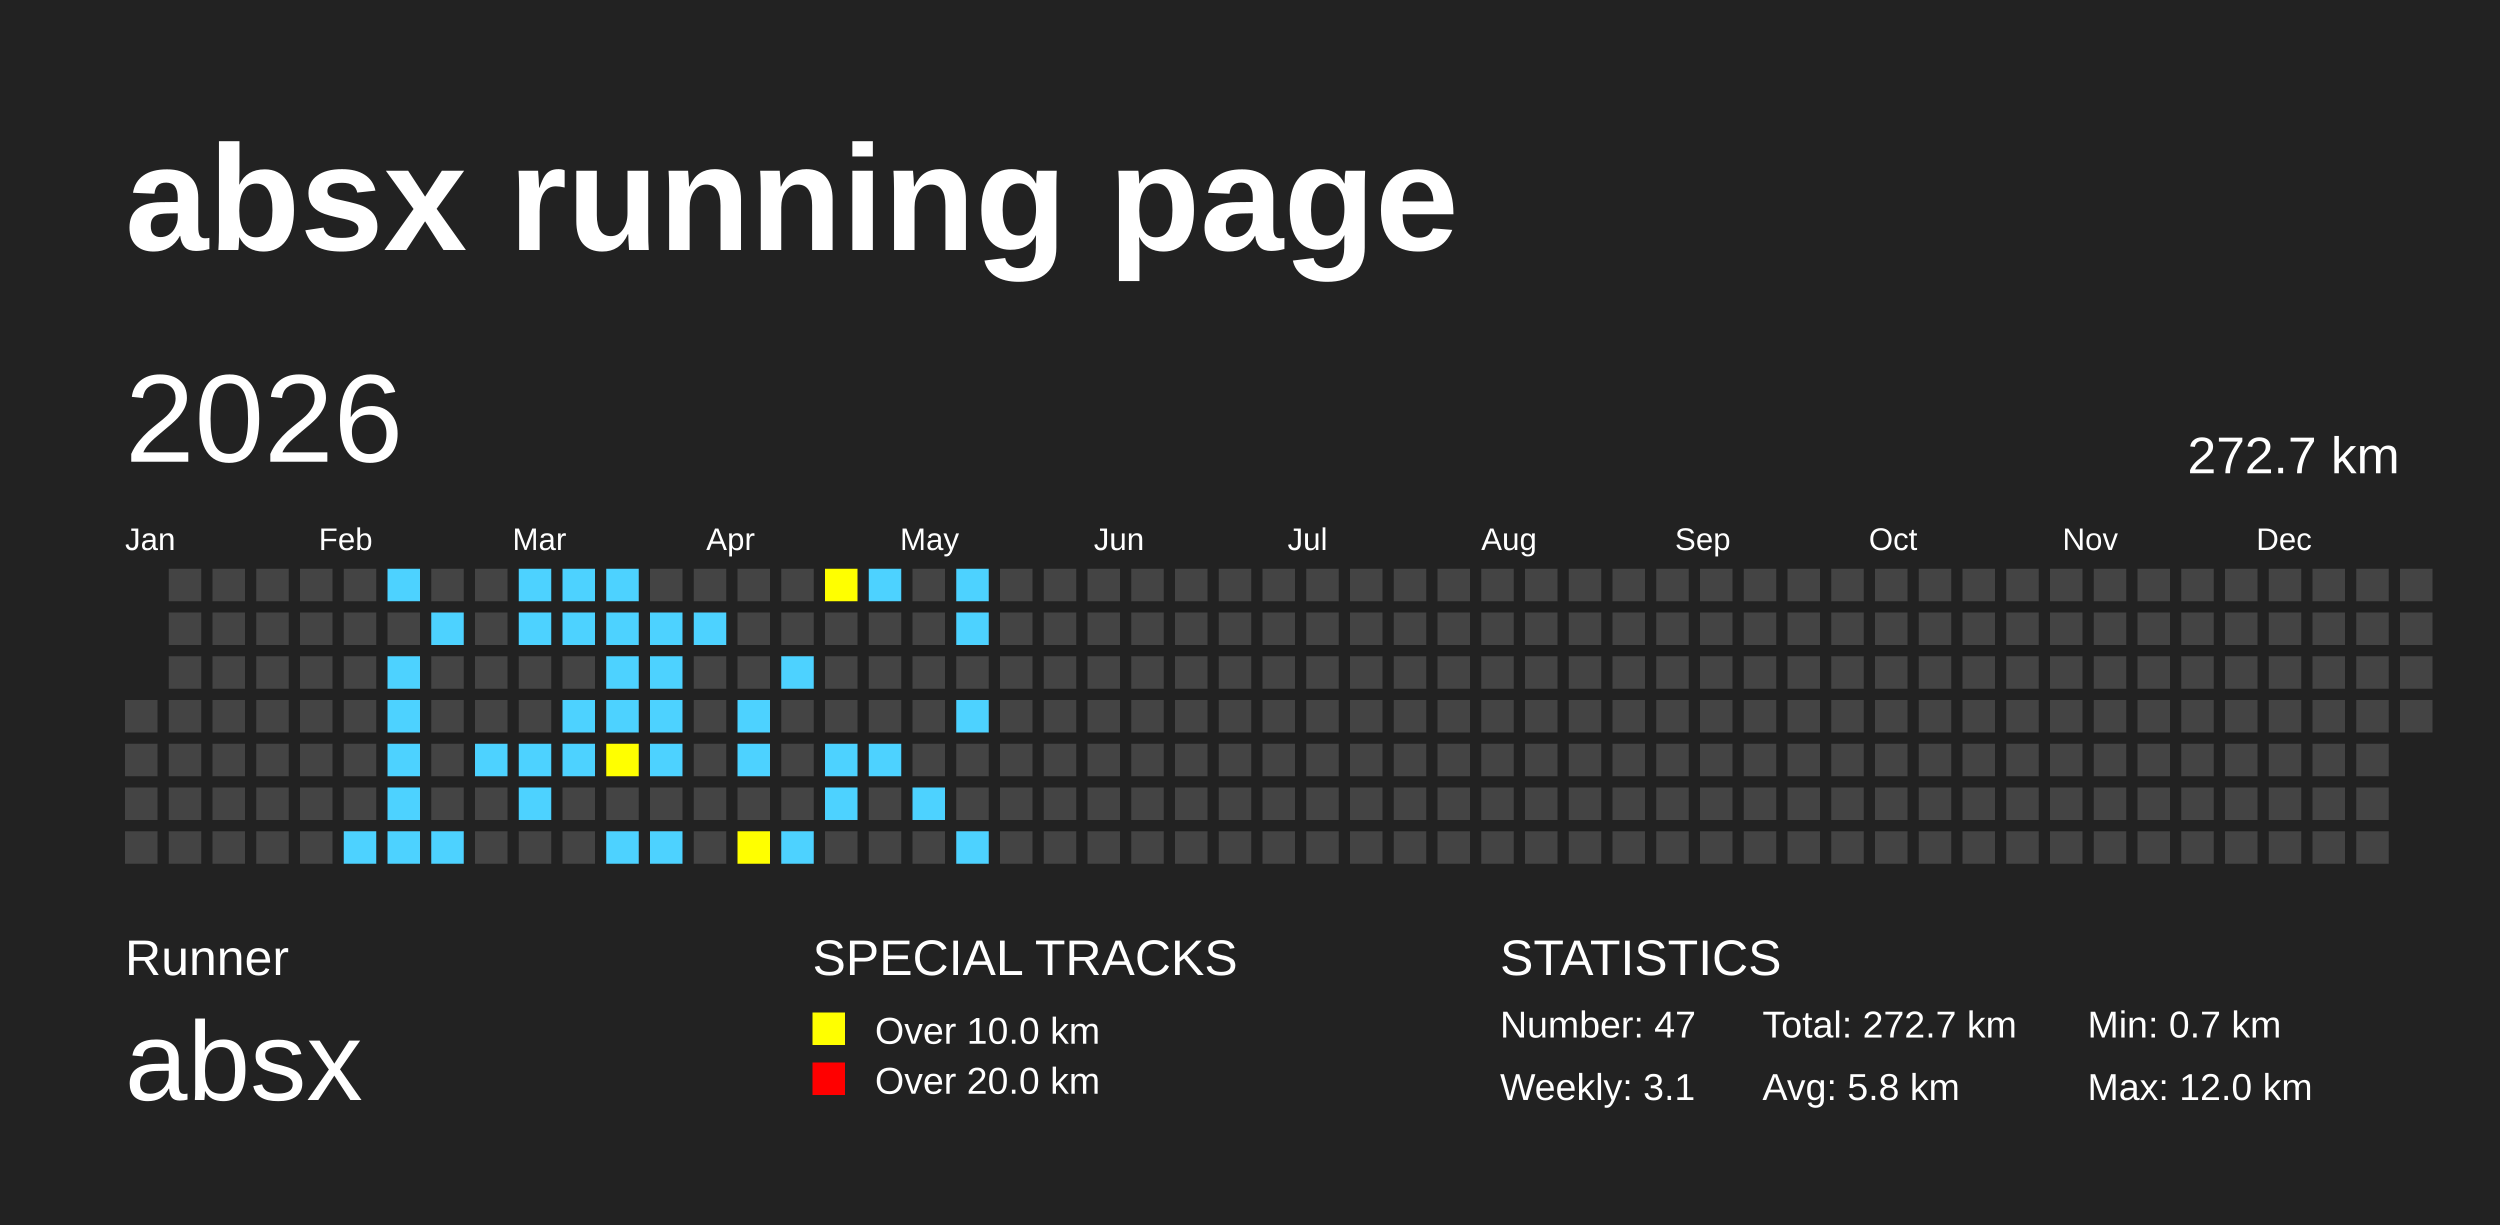
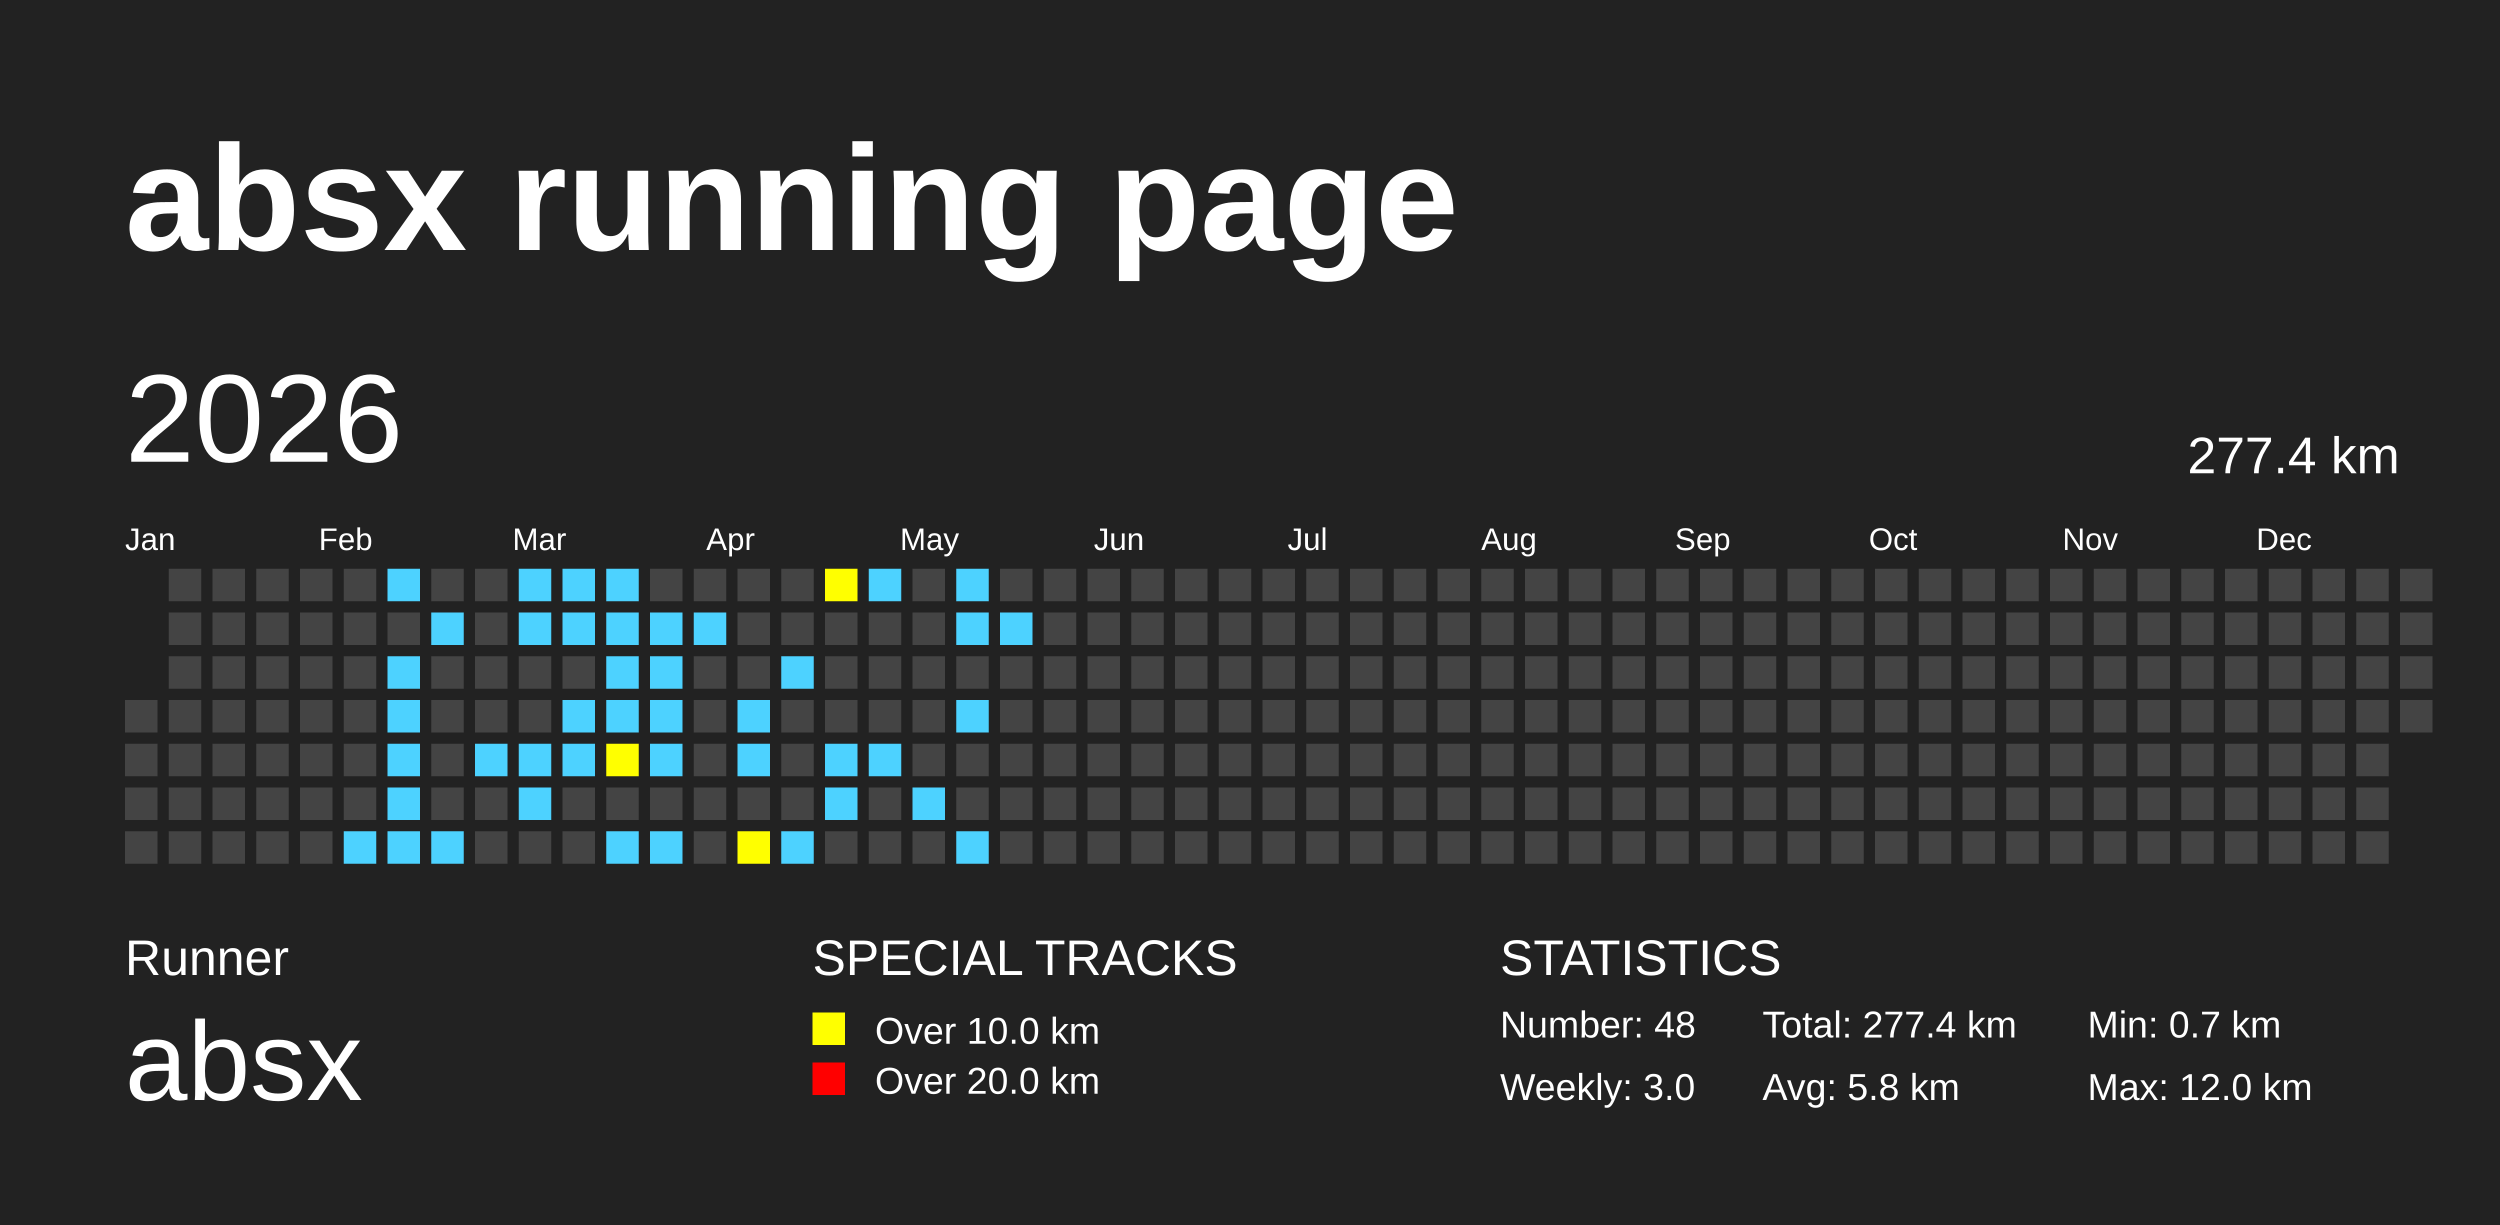
<svg xmlns="http://www.w3.org/2000/svg" baseProfile="full" height="98mm" version="1.1" viewBox="0,0,200,98" width="200mm">
  <defs />
  <rect fill="#222222" height="98" width="200" x="0" y="0" />
  <text fill="#FFFFFF" style="font-size:12px; font-family:Arial; font-weight:bold;" x="10" y="20">absx running page</text>
  <text fill="#FFFFFF" style="font-size:4px; font-family:Arial" x="10" y="78">Runner</text>
  <text fill="#FFFFFF" style="font-size:9px; font-family:Arial" x="10" y="88">absx</text>
  <text fill="#FFFFFF" style="font-size:4px; font-family:Arial" x="65" y="78">SPECIAL TRACKS</text>
  <rect fill="yellow" height="2.6" width="2.6" x="65" y="81" />
  <text fill="#FFFFFF" style="font-size:3px; font-family:Arial" x="70" y="83.5">Over 10.0 km</text>
  <rect fill="red" height="2.6" width="2.6" x="65" y="85" />
  <text fill="#FFFFFF" style="font-size:3px; font-family:Arial" x="70" y="87.5">Over 20.0 km</text>
  <text fill="#FFFFFF" style="font-size:4px; font-family:Arial" x="120" y="78">STATISTICS</text>
-   <text fill="#FFFFFF" style="font-size:3px; font-family:Arial" x="120" y="83">Number: 47</text>
-   <text fill="#FFFFFF" style="font-size:3px; font-family:Arial" x="120" y="88">Weekly: 3.1</text>
-   <text fill="#FFFFFF" style="font-size:3px; font-family:Arial" x="141" y="83">Total: 272.7 km</text>
+   <text fill="#FFFFFF" style="font-size:3px; font-family:Arial" x="120" y="83">Number: 48</text>
+   <text fill="#FFFFFF" style="font-size:3px; font-family:Arial" x="120" y="88">Weekly: 3.0</text>
+   <text fill="#FFFFFF" style="font-size:3px; font-family:Arial" x="141" y="83">Total: 277.4 km</text>
  <text fill="#FFFFFF" style="font-size:3px; font-family:Arial" x="141" y="88">Avg: 5.8 km</text>
  <text fill="#FFFFFF" style="font-size:3px; font-family:Arial" x="167" y="83">Min: 0.7 km</text>
  <text fill="#FFFFFF" style="font-size:3px; font-family:Arial" x="167" y="88">Max: 12.0 km</text>
  <text dominant-baseline="hanging" fill="#FFFFFF" style="font-size:10.0px; font-family:Arial;" x="10" y="30">2026</text>
-   <text dominant-baseline="hanging" fill="#FFFFFF" style="font-size:4.125px; font-family:Arial;" x="175" y="35">272.7 km</text>
+   <text dominant-baseline="hanging" fill="#FFFFFF" style="font-size:4.125px; font-family:Arial;" x="175" y="35">277.4 km</text>
  <text fill="#FFFFFF" style="font-size:2.5px; font-family:Arial" x="10.0" y="44">Jan</text>
  <text fill="#FFFFFF" style="font-size:2.5px; font-family:Arial" x="25.5" y="44">Feb</text>
  <text fill="#FFFFFF" style="font-size:2.5px; font-family:Arial" x="41.0" y="44">Mar</text>
  <text fill="#FFFFFF" style="font-size:2.5px; font-family:Arial" x="56.5" y="44">Apr</text>
  <text fill="#FFFFFF" style="font-size:2.5px; font-family:Arial" x="72.0" y="44">May</text>
  <text fill="#FFFFFF" style="font-size:2.5px; font-family:Arial" x="87.5" y="44">Jun</text>
  <text fill="#FFFFFF" style="font-size:2.5px; font-family:Arial" x="103.0" y="44">Jul</text>
  <text fill="#FFFFFF" style="font-size:2.5px; font-family:Arial" x="118.5" y="44">Aug</text>
  <text fill="#FFFFFF" style="font-size:2.5px; font-family:Arial" x="134.0" y="44">Sep</text>
  <text fill="#FFFFFF" style="font-size:2.5px; font-family:Arial" x="149.5" y="44">Oct</text>
  <text fill="#FFFFFF" style="font-size:2.5px; font-family:Arial" x="165.0" y="44">Nov</text>
  <text fill="#FFFFFF" style="font-size:2.5px; font-family:Arial" x="180.5" y="44">Dec</text>
  <rect fill="#444444" height="2.6" width="2.6" x="10.0" y="56.0" />
  <rect fill="#444444" height="2.6" width="2.6" x="10.0" y="59.5" />
  <rect fill="#444444" height="2.6" width="2.6" x="10.0" y="63.0" />
  <rect fill="#444444" height="2.6" width="2.6" x="10.0" y="66.5" />
  <rect fill="#444444" height="2.6" width="2.6" x="13.5" y="45.5" />
  <rect fill="#444444" height="2.6" width="2.6" x="13.5" y="49.0" />
  <rect fill="#444444" height="2.6" width="2.6" x="13.5" y="52.5" />
  <rect fill="#444444" height="2.6" width="2.6" x="13.5" y="56.0" />
  <rect fill="#444444" height="2.6" width="2.6" x="13.5" y="59.5" />
  <rect fill="#444444" height="2.6" width="2.6" x="13.5" y="63.0" />
  <rect fill="#444444" height="2.6" width="2.6" x="13.5" y="66.5" />
  <rect fill="#444444" height="2.6" width="2.6" x="17.0" y="45.5" />
  <rect fill="#444444" height="2.6" width="2.6" x="17.0" y="49.0" />
  <rect fill="#444444" height="2.6" width="2.6" x="17.0" y="52.5" />
  <rect fill="#444444" height="2.6" width="2.6" x="17.0" y="56.0" />
  <rect fill="#444444" height="2.6" width="2.6" x="17.0" y="59.5" />
  <rect fill="#444444" height="2.6" width="2.6" x="17.0" y="63.0" />
  <rect fill="#444444" height="2.6" width="2.6" x="17.0" y="66.5" />
  <rect fill="#444444" height="2.6" width="2.6" x="20.5" y="45.5" />
  <rect fill="#444444" height="2.6" width="2.6" x="20.5" y="49.0" />
  <rect fill="#444444" height="2.6" width="2.6" x="20.5" y="52.5" />
  <rect fill="#444444" height="2.6" width="2.6" x="20.5" y="56.0" />
  <rect fill="#444444" height="2.6" width="2.6" x="20.5" y="59.5" />
  <rect fill="#444444" height="2.6" width="2.6" x="20.5" y="63.0" />
  <rect fill="#444444" height="2.6" width="2.6" x="20.5" y="66.5" />
  <rect fill="#444444" height="2.6" width="2.6" x="24.0" y="45.5" />
  <rect fill="#444444" height="2.6" width="2.6" x="24.0" y="49.0" />
  <rect fill="#444444" height="2.6" width="2.6" x="24.0" y="52.5" />
  <rect fill="#444444" height="2.6" width="2.6" x="24.0" y="56.0" />
  <rect fill="#444444" height="2.6" width="2.6" x="24.0" y="59.5" />
  <rect fill="#444444" height="2.6" width="2.6" x="24.0" y="63.0" />
  <rect fill="#444444" height="2.6" width="2.6" x="24.0" y="66.5" />
  <rect fill="#444444" height="2.6" width="2.6" x="27.5" y="45.5" />
  <rect fill="#444444" height="2.6" width="2.6" x="27.5" y="49.0" />
  <rect fill="#444444" height="2.6" width="2.6" x="27.5" y="52.5" />
  <rect fill="#444444" height="2.6" width="2.6" x="27.5" y="56.0" />
  <rect fill="#444444" height="2.6" width="2.6" x="27.5" y="59.5" />
  <rect fill="#444444" height="2.6" width="2.6" x="27.5" y="63.0" />
  <rect fill="#4DD2FF" height="2.6" width="2.6" x="27.5" y="66.5" />
  <rect fill="#4DD2FF" height="2.6" width="2.6" x="31.0" y="45.5" />
  <rect fill="#444444" height="2.6" width="2.6" x="31.0" y="49.0" />
  <rect fill="#4DD2FF" height="2.6" width="2.6" x="31.0" y="52.5" />
  <rect fill="#4DD2FF" height="2.6" width="2.6" x="31.0" y="56.0" />
  <rect fill="#4DD2FF" height="2.6" width="2.6" x="31.0" y="59.5" />
  <rect fill="#4DD2FF" height="2.6" width="2.6" x="31.0" y="63.0" />
  <rect fill="#4DD2FF" height="2.6" width="2.6" x="31.0" y="66.5" />
  <rect fill="#444444" height="2.6" width="2.6" x="34.5" y="45.5" />
  <rect fill="#4DD2FF" height="2.6" width="2.6" x="34.5" y="49.0" />
  <rect fill="#444444" height="2.6" width="2.6" x="34.5" y="52.5" />
  <rect fill="#444444" height="2.6" width="2.6" x="34.5" y="56.0" />
  <rect fill="#444444" height="2.6" width="2.6" x="34.5" y="59.5" />
  <rect fill="#444444" height="2.6" width="2.6" x="34.5" y="63.0" />
  <rect fill="#4DD2FF" height="2.6" width="2.6" x="34.5" y="66.5" />
  <rect fill="#444444" height="2.6" width="2.6" x="38.0" y="45.5" />
  <rect fill="#444444" height="2.6" width="2.6" x="38.0" y="49.0" />
  <rect fill="#444444" height="2.6" width="2.6" x="38.0" y="52.5" />
  <rect fill="#444444" height="2.6" width="2.6" x="38.0" y="56.0" />
  <rect fill="#4DD2FF" height="2.6" width="2.6" x="38.0" y="59.5" />
  <rect fill="#444444" height="2.6" width="2.6" x="38.0" y="63.0" />
  <rect fill="#444444" height="2.6" width="2.6" x="38.0" y="66.5" />
  <rect fill="#4DD2FF" height="2.6" width="2.6" x="41.5" y="45.5" />
  <rect fill="#4DD2FF" height="2.6" width="2.6" x="41.5" y="49.0" />
  <rect fill="#444444" height="2.6" width="2.6" x="41.5" y="52.5" />
  <rect fill="#444444" height="2.6" width="2.6" x="41.5" y="56.0" />
  <rect fill="#4DD2FF" height="2.6" width="2.6" x="41.5" y="59.5" />
  <rect fill="#4DD2FF" height="2.6" width="2.6" x="41.5" y="63.0" />
  <rect fill="#444444" height="2.6" width="2.6" x="41.5" y="66.5" />
  <rect fill="#4DD2FF" height="2.6" width="2.6" x="45.0" y="45.5" />
  <rect fill="#4DD2FF" height="2.6" width="2.6" x="45.0" y="49.0" />
  <rect fill="#444444" height="2.6" width="2.6" x="45.0" y="52.5" />
  <rect fill="#4DD2FF" height="2.6" width="2.6" x="45.0" y="56.0" />
  <rect fill="#4DD2FF" height="2.6" width="2.6" x="45.0" y="59.5" />
  <rect fill="#444444" height="2.6" width="2.6" x="45.0" y="63.0" />
  <rect fill="#444444" height="2.6" width="2.6" x="45.0" y="66.5" />
  <rect fill="#4DD2FF" height="2.6" width="2.6" x="48.5" y="45.5" />
  <rect fill="#4DD2FF" height="2.6" width="2.6" x="48.5" y="49.0" />
  <rect fill="#4DD2FF" height="2.6" width="2.6" x="48.5" y="52.5" />
  <rect fill="#4DD2FF" height="2.6" width="2.6" x="48.5" y="56.0" />
  <rect fill="yellow" height="2.6" width="2.6" x="48.5" y="59.5" />
  <rect fill="#444444" height="2.6" width="2.6" x="48.5" y="63.0" />
  <rect fill="#4DD2FF" height="2.6" width="2.6" x="48.5" y="66.5" />
  <rect fill="#444444" height="2.6" width="2.6" x="52.0" y="45.5" />
  <rect fill="#4DD2FF" height="2.6" width="2.6" x="52.0" y="49.0" />
  <rect fill="#4DD2FF" height="2.6" width="2.6" x="52.0" y="52.5" />
  <rect fill="#4DD2FF" height="2.6" width="2.6" x="52.0" y="56.0" />
  <rect fill="#4DD2FF" height="2.6" width="2.6" x="52.0" y="59.5" />
  <rect fill="#444444" height="2.6" width="2.6" x="52.0" y="63.0" />
  <rect fill="#4DD2FF" height="2.6" width="2.6" x="52.0" y="66.5" />
  <rect fill="#444444" height="2.6" width="2.6" x="55.5" y="45.5" />
  <rect fill="#4DD2FF" height="2.6" width="2.6" x="55.5" y="49.0" />
  <rect fill="#444444" height="2.6" width="2.6" x="55.5" y="52.5" />
  <rect fill="#444444" height="2.6" width="2.6" x="55.5" y="56.0" />
  <rect fill="#444444" height="2.6" width="2.6" x="55.5" y="59.5" />
  <rect fill="#444444" height="2.6" width="2.6" x="55.5" y="63.0" />
  <rect fill="#444444" height="2.6" width="2.6" x="55.5" y="66.5" />
  <rect fill="#444444" height="2.6" width="2.6" x="59.0" y="45.5" />
  <rect fill="#444444" height="2.6" width="2.6" x="59.0" y="49.0" />
  <rect fill="#444444" height="2.6" width="2.6" x="59.0" y="52.5" />
  <rect fill="#4DD2FF" height="2.6" width="2.6" x="59.0" y="56.0" />
  <rect fill="#4DD2FF" height="2.6" width="2.6" x="59.0" y="59.5" />
  <rect fill="#444444" height="2.6" width="2.6" x="59.0" y="63.0" />
  <rect fill="yellow" height="2.6" width="2.6" x="59.0" y="66.5" />
  <rect fill="#444444" height="2.6" width="2.6" x="62.5" y="45.5" />
  <rect fill="#444444" height="2.6" width="2.6" x="62.5" y="49.0" />
  <rect fill="#4DD2FF" height="2.6" width="2.6" x="62.5" y="52.5" />
  <rect fill="#444444" height="2.6" width="2.6" x="62.5" y="56.0" />
  <rect fill="#444444" height="2.6" width="2.6" x="62.5" y="59.5" />
  <rect fill="#444444" height="2.6" width="2.6" x="62.5" y="63.0" />
  <rect fill="#4DD2FF" height="2.6" width="2.6" x="62.5" y="66.5" />
  <rect fill="yellow" height="2.6" width="2.6" x="66.0" y="45.5" />
  <rect fill="#444444" height="2.6" width="2.6" x="66.0" y="49.0" />
  <rect fill="#444444" height="2.6" width="2.6" x="66.0" y="52.5" />
  <rect fill="#444444" height="2.6" width="2.6" x="66.0" y="56.0" />
  <rect fill="#4DD2FF" height="2.6" width="2.6" x="66.0" y="59.5" />
  <rect fill="#4DD2FF" height="2.6" width="2.6" x="66.0" y="63.0" />
  <rect fill="#444444" height="2.6" width="2.6" x="66.0" y="66.5" />
  <rect fill="#4DD2FF" height="2.6" width="2.6" x="69.5" y="45.5" />
  <rect fill="#444444" height="2.6" width="2.6" x="69.5" y="49.0" />
  <rect fill="#444444" height="2.6" width="2.6" x="69.5" y="52.5" />
  <rect fill="#444444" height="2.6" width="2.6" x="69.5" y="56.0" />
  <rect fill="#4DD2FF" height="2.6" width="2.6" x="69.5" y="59.5" />
  <rect fill="#444444" height="2.6" width="2.6" x="69.5" y="63.0" />
  <rect fill="#444444" height="2.6" width="2.6" x="69.5" y="66.5" />
  <rect fill="#444444" height="2.6" width="2.6" x="73.0" y="45.5" />
  <rect fill="#444444" height="2.6" width="2.6" x="73.0" y="49.0" />
  <rect fill="#444444" height="2.6" width="2.6" x="73.0" y="52.5" />
  <rect fill="#444444" height="2.6" width="2.6" x="73.0" y="56.0" />
  <rect fill="#444444" height="2.6" width="2.6" x="73.0" y="59.5" />
  <rect fill="#4DD2FF" height="2.6" width="2.6" x="73.0" y="63.0" />
  <rect fill="#444444" height="2.6" width="2.6" x="73.0" y="66.5" />
  <rect fill="#4DD2FF" height="2.6" width="2.6" x="76.5" y="45.5" />
  <rect fill="#4DD2FF" height="2.6" width="2.6" x="76.5" y="49.0" />
  <rect fill="#444444" height="2.6" width="2.6" x="76.5" y="52.5" />
  <rect fill="#4DD2FF" height="2.6" width="2.6" x="76.5" y="56.0" />
  <rect fill="#444444" height="2.6" width="2.6" x="76.5" y="59.5" />
  <rect fill="#444444" height="2.6" width="2.6" x="76.5" y="63.0" />
  <rect fill="#4DD2FF" height="2.6" width="2.6" x="76.5" y="66.5" />
  <rect fill="#444444" height="2.6" width="2.6" x="80.0" y="45.5" />
-   <rect fill="#444444" height="2.6" width="2.6" x="80.0" y="49.0" />
+   <rect fill="#4DD2FF" height="2.6" width="2.6" x="80.0" y="49.0" />
  <rect fill="#444444" height="2.6" width="2.6" x="80.0" y="52.5" />
  <rect fill="#444444" height="2.6" width="2.6" x="80.0" y="56.0" />
  <rect fill="#444444" height="2.6" width="2.6" x="80.0" y="59.5" />
  <rect fill="#444444" height="2.6" width="2.6" x="80.0" y="63.0" />
  <rect fill="#444444" height="2.6" width="2.6" x="80.0" y="66.5" />
  <rect fill="#444444" height="2.6" width="2.6" x="83.5" y="45.5" />
  <rect fill="#444444" height="2.6" width="2.6" x="83.5" y="49.0" />
  <rect fill="#444444" height="2.6" width="2.6" x="83.5" y="52.5" />
  <rect fill="#444444" height="2.6" width="2.6" x="83.5" y="56.0" />
  <rect fill="#444444" height="2.6" width="2.6" x="83.5" y="59.5" />
  <rect fill="#444444" height="2.6" width="2.6" x="83.5" y="63.0" />
  <rect fill="#444444" height="2.6" width="2.6" x="83.5" y="66.5" />
  <rect fill="#444444" height="2.6" width="2.6" x="87.0" y="45.5" />
  <rect fill="#444444" height="2.6" width="2.6" x="87.0" y="49.0" />
  <rect fill="#444444" height="2.6" width="2.6" x="87.0" y="52.5" />
  <rect fill="#444444" height="2.6" width="2.6" x="87.0" y="56.0" />
  <rect fill="#444444" height="2.6" width="2.6" x="87.0" y="59.5" />
  <rect fill="#444444" height="2.6" width="2.6" x="87.0" y="63.0" />
  <rect fill="#444444" height="2.6" width="2.6" x="87.0" y="66.5" />
  <rect fill="#444444" height="2.6" width="2.6" x="90.5" y="45.5" />
  <rect fill="#444444" height="2.6" width="2.6" x="90.5" y="49.0" />
  <rect fill="#444444" height="2.6" width="2.6" x="90.5" y="52.5" />
  <rect fill="#444444" height="2.6" width="2.6" x="90.5" y="56.0" />
  <rect fill="#444444" height="2.6" width="2.6" x="90.5" y="59.5" />
  <rect fill="#444444" height="2.6" width="2.6" x="90.5" y="63.0" />
  <rect fill="#444444" height="2.6" width="2.6" x="90.5" y="66.5" />
  <rect fill="#444444" height="2.6" width="2.6" x="94.0" y="45.5" />
  <rect fill="#444444" height="2.6" width="2.6" x="94.0" y="49.0" />
  <rect fill="#444444" height="2.6" width="2.6" x="94.0" y="52.5" />
  <rect fill="#444444" height="2.6" width="2.6" x="94.0" y="56.0" />
  <rect fill="#444444" height="2.6" width="2.6" x="94.0" y="59.5" />
  <rect fill="#444444" height="2.6" width="2.6" x="94.0" y="63.0" />
  <rect fill="#444444" height="2.6" width="2.6" x="94.0" y="66.5" />
  <rect fill="#444444" height="2.6" width="2.6" x="97.5" y="45.5" />
  <rect fill="#444444" height="2.6" width="2.6" x="97.5" y="49.0" />
  <rect fill="#444444" height="2.6" width="2.6" x="97.5" y="52.5" />
  <rect fill="#444444" height="2.6" width="2.6" x="97.5" y="56.0" />
  <rect fill="#444444" height="2.6" width="2.6" x="97.5" y="59.5" />
  <rect fill="#444444" height="2.6" width="2.6" x="97.5" y="63.0" />
  <rect fill="#444444" height="2.6" width="2.6" x="97.5" y="66.5" />
  <rect fill="#444444" height="2.6" width="2.6" x="101.0" y="45.5" />
  <rect fill="#444444" height="2.6" width="2.6" x="101.0" y="49.0" />
  <rect fill="#444444" height="2.6" width="2.6" x="101.0" y="52.5" />
  <rect fill="#444444" height="2.6" width="2.6" x="101.0" y="56.0" />
  <rect fill="#444444" height="2.6" width="2.6" x="101.0" y="59.5" />
  <rect fill="#444444" height="2.6" width="2.6" x="101.0" y="63.0" />
  <rect fill="#444444" height="2.6" width="2.6" x="101.0" y="66.5" />
  <rect fill="#444444" height="2.6" width="2.6" x="104.5" y="45.5" />
  <rect fill="#444444" height="2.6" width="2.6" x="104.5" y="49.0" />
  <rect fill="#444444" height="2.6" width="2.6" x="104.5" y="52.5" />
  <rect fill="#444444" height="2.6" width="2.6" x="104.5" y="56.0" />
  <rect fill="#444444" height="2.6" width="2.6" x="104.5" y="59.5" />
  <rect fill="#444444" height="2.6" width="2.6" x="104.5" y="63.0" />
  <rect fill="#444444" height="2.6" width="2.6" x="104.5" y="66.5" />
  <rect fill="#444444" height="2.6" width="2.6" x="108.0" y="45.5" />
  <rect fill="#444444" height="2.6" width="2.6" x="108.0" y="49.0" />
  <rect fill="#444444" height="2.6" width="2.6" x="108.0" y="52.5" />
  <rect fill="#444444" height="2.6" width="2.6" x="108.0" y="56.0" />
  <rect fill="#444444" height="2.6" width="2.6" x="108.0" y="59.5" />
  <rect fill="#444444" height="2.6" width="2.6" x="108.0" y="63.0" />
  <rect fill="#444444" height="2.6" width="2.6" x="108.0" y="66.5" />
  <rect fill="#444444" height="2.6" width="2.6" x="111.5" y="45.5" />
  <rect fill="#444444" height="2.6" width="2.6" x="111.5" y="49.0" />
  <rect fill="#444444" height="2.6" width="2.6" x="111.5" y="52.5" />
  <rect fill="#444444" height="2.6" width="2.6" x="111.5" y="56.0" />
  <rect fill="#444444" height="2.6" width="2.6" x="111.5" y="59.5" />
  <rect fill="#444444" height="2.6" width="2.6" x="111.5" y="63.0" />
  <rect fill="#444444" height="2.6" width="2.6" x="111.5" y="66.5" />
  <rect fill="#444444" height="2.6" width="2.6" x="115.0" y="45.5" />
  <rect fill="#444444" height="2.6" width="2.6" x="115.0" y="49.0" />
  <rect fill="#444444" height="2.6" width="2.6" x="115.0" y="52.5" />
  <rect fill="#444444" height="2.6" width="2.6" x="115.0" y="56.0" />
  <rect fill="#444444" height="2.6" width="2.6" x="115.0" y="59.5" />
  <rect fill="#444444" height="2.6" width="2.6" x="115.0" y="63.0" />
  <rect fill="#444444" height="2.6" width="2.6" x="115.0" y="66.5" />
  <rect fill="#444444" height="2.6" width="2.6" x="118.5" y="45.5" />
  <rect fill="#444444" height="2.6" width="2.6" x="118.5" y="49.0" />
  <rect fill="#444444" height="2.6" width="2.6" x="118.5" y="52.5" />
  <rect fill="#444444" height="2.6" width="2.6" x="118.5" y="56.0" />
  <rect fill="#444444" height="2.6" width="2.6" x="118.5" y="59.5" />
  <rect fill="#444444" height="2.6" width="2.6" x="118.5" y="63.0" />
  <rect fill="#444444" height="2.6" width="2.6" x="118.5" y="66.5" />
  <rect fill="#444444" height="2.6" width="2.6" x="122.0" y="45.5" />
  <rect fill="#444444" height="2.6" width="2.6" x="122.0" y="49.0" />
  <rect fill="#444444" height="2.6" width="2.6" x="122.0" y="52.5" />
  <rect fill="#444444" height="2.6" width="2.6" x="122.0" y="56.0" />
  <rect fill="#444444" height="2.6" width="2.6" x="122.0" y="59.5" />
  <rect fill="#444444" height="2.6" width="2.6" x="122.0" y="63.0" />
  <rect fill="#444444" height="2.6" width="2.6" x="122.0" y="66.5" />
  <rect fill="#444444" height="2.6" width="2.6" x="125.5" y="45.5" />
  <rect fill="#444444" height="2.6" width="2.6" x="125.5" y="49.0" />
  <rect fill="#444444" height="2.6" width="2.6" x="125.5" y="52.5" />
  <rect fill="#444444" height="2.6" width="2.6" x="125.5" y="56.0" />
  <rect fill="#444444" height="2.6" width="2.6" x="125.5" y="59.5" />
  <rect fill="#444444" height="2.6" width="2.6" x="125.5" y="63.0" />
  <rect fill="#444444" height="2.6" width="2.6" x="125.5" y="66.5" />
  <rect fill="#444444" height="2.6" width="2.6" x="129.0" y="45.5" />
  <rect fill="#444444" height="2.6" width="2.6" x="129.0" y="49.0" />
  <rect fill="#444444" height="2.6" width="2.6" x="129.0" y="52.5" />
  <rect fill="#444444" height="2.6" width="2.6" x="129.0" y="56.0" />
  <rect fill="#444444" height="2.6" width="2.6" x="129.0" y="59.5" />
  <rect fill="#444444" height="2.6" width="2.6" x="129.0" y="63.0" />
  <rect fill="#444444" height="2.6" width="2.6" x="129.0" y="66.5" />
  <rect fill="#444444" height="2.6" width="2.6" x="132.5" y="45.5" />
  <rect fill="#444444" height="2.6" width="2.6" x="132.5" y="49.0" />
  <rect fill="#444444" height="2.6" width="2.6" x="132.5" y="52.5" />
  <rect fill="#444444" height="2.6" width="2.6" x="132.5" y="56.0" />
  <rect fill="#444444" height="2.6" width="2.6" x="132.5" y="59.5" />
  <rect fill="#444444" height="2.6" width="2.6" x="132.5" y="63.0" />
  <rect fill="#444444" height="2.6" width="2.6" x="132.5" y="66.5" />
  <rect fill="#444444" height="2.6" width="2.6" x="136.0" y="45.5" />
  <rect fill="#444444" height="2.6" width="2.6" x="136.0" y="49.0" />
  <rect fill="#444444" height="2.6" width="2.6" x="136.0" y="52.5" />
  <rect fill="#444444" height="2.6" width="2.6" x="136.0" y="56.0" />
  <rect fill="#444444" height="2.6" width="2.6" x="136.0" y="59.5" />
  <rect fill="#444444" height="2.6" width="2.6" x="136.0" y="63.0" />
  <rect fill="#444444" height="2.6" width="2.6" x="136.0" y="66.5" />
  <rect fill="#444444" height="2.6" width="2.6" x="139.5" y="45.5" />
  <rect fill="#444444" height="2.6" width="2.6" x="139.5" y="49.0" />
  <rect fill="#444444" height="2.6" width="2.6" x="139.5" y="52.5" />
  <rect fill="#444444" height="2.6" width="2.6" x="139.5" y="56.0" />
  <rect fill="#444444" height="2.6" width="2.6" x="139.5" y="59.5" />
  <rect fill="#444444" height="2.6" width="2.6" x="139.5" y="63.0" />
  <rect fill="#444444" height="2.6" width="2.6" x="139.5" y="66.5" />
  <rect fill="#444444" height="2.6" width="2.6" x="143.0" y="45.5" />
  <rect fill="#444444" height="2.6" width="2.6" x="143.0" y="49.0" />
  <rect fill="#444444" height="2.6" width="2.6" x="143.0" y="52.5" />
  <rect fill="#444444" height="2.6" width="2.6" x="143.0" y="56.0" />
  <rect fill="#444444" height="2.6" width="2.6" x="143.0" y="59.5" />
  <rect fill="#444444" height="2.6" width="2.6" x="143.0" y="63.0" />
  <rect fill="#444444" height="2.6" width="2.6" x="143.0" y="66.5" />
  <rect fill="#444444" height="2.6" width="2.6" x="146.5" y="45.5" />
  <rect fill="#444444" height="2.6" width="2.6" x="146.5" y="49.0" />
  <rect fill="#444444" height="2.6" width="2.6" x="146.5" y="52.5" />
  <rect fill="#444444" height="2.6" width="2.6" x="146.5" y="56.0" />
  <rect fill="#444444" height="2.6" width="2.6" x="146.5" y="59.5" />
  <rect fill="#444444" height="2.6" width="2.6" x="146.5" y="63.0" />
  <rect fill="#444444" height="2.6" width="2.6" x="146.5" y="66.5" />
  <rect fill="#444444" height="2.6" width="2.6" x="150.0" y="45.5" />
  <rect fill="#444444" height="2.6" width="2.6" x="150.0" y="49.0" />
  <rect fill="#444444" height="2.6" width="2.6" x="150.0" y="52.5" />
  <rect fill="#444444" height="2.6" width="2.6" x="150.0" y="56.0" />
  <rect fill="#444444" height="2.6" width="2.6" x="150.0" y="59.5" />
  <rect fill="#444444" height="2.6" width="2.6" x="150.0" y="63.0" />
  <rect fill="#444444" height="2.6" width="2.6" x="150.0" y="66.5" />
  <rect fill="#444444" height="2.6" width="2.6" x="153.5" y="45.5" />
  <rect fill="#444444" height="2.6" width="2.6" x="153.5" y="49.0" />
  <rect fill="#444444" height="2.6" width="2.6" x="153.5" y="52.5" />
  <rect fill="#444444" height="2.6" width="2.6" x="153.5" y="56.0" />
  <rect fill="#444444" height="2.6" width="2.6" x="153.5" y="59.5" />
  <rect fill="#444444" height="2.6" width="2.6" x="153.5" y="63.0" />
  <rect fill="#444444" height="2.6" width="2.6" x="153.5" y="66.5" />
  <rect fill="#444444" height="2.6" width="2.6" x="157.0" y="45.5" />
  <rect fill="#444444" height="2.6" width="2.6" x="157.0" y="49.0" />
  <rect fill="#444444" height="2.6" width="2.6" x="157.0" y="52.5" />
  <rect fill="#444444" height="2.6" width="2.6" x="157.0" y="56.0" />
  <rect fill="#444444" height="2.6" width="2.6" x="157.0" y="59.5" />
  <rect fill="#444444" height="2.6" width="2.6" x="157.0" y="63.0" />
  <rect fill="#444444" height="2.6" width="2.6" x="157.0" y="66.5" />
  <rect fill="#444444" height="2.6" width="2.6" x="160.5" y="45.5" />
  <rect fill="#444444" height="2.6" width="2.6" x="160.5" y="49.0" />
  <rect fill="#444444" height="2.6" width="2.6" x="160.5" y="52.5" />
  <rect fill="#444444" height="2.6" width="2.6" x="160.5" y="56.0" />
  <rect fill="#444444" height="2.6" width="2.6" x="160.5" y="59.5" />
  <rect fill="#444444" height="2.6" width="2.6" x="160.5" y="63.0" />
  <rect fill="#444444" height="2.6" width="2.6" x="160.5" y="66.5" />
  <rect fill="#444444" height="2.6" width="2.6" x="164.0" y="45.5" />
  <rect fill="#444444" height="2.6" width="2.6" x="164.0" y="49.0" />
  <rect fill="#444444" height="2.6" width="2.6" x="164.0" y="52.5" />
  <rect fill="#444444" height="2.6" width="2.6" x="164.0" y="56.0" />
  <rect fill="#444444" height="2.6" width="2.6" x="164.0" y="59.5" />
  <rect fill="#444444" height="2.6" width="2.6" x="164.0" y="63.0" />
  <rect fill="#444444" height="2.6" width="2.6" x="164.0" y="66.5" />
  <rect fill="#444444" height="2.6" width="2.6" x="167.5" y="45.5" />
  <rect fill="#444444" height="2.6" width="2.6" x="167.5" y="49.0" />
  <rect fill="#444444" height="2.6" width="2.6" x="167.5" y="52.5" />
  <rect fill="#444444" height="2.6" width="2.6" x="167.5" y="56.0" />
  <rect fill="#444444" height="2.6" width="2.6" x="167.5" y="59.5" />
  <rect fill="#444444" height="2.6" width="2.6" x="167.5" y="63.0" />
  <rect fill="#444444" height="2.6" width="2.6" x="167.5" y="66.5" />
  <rect fill="#444444" height="2.6" width="2.6" x="171.0" y="45.5" />
  <rect fill="#444444" height="2.6" width="2.6" x="171.0" y="49.0" />
  <rect fill="#444444" height="2.6" width="2.6" x="171.0" y="52.5" />
  <rect fill="#444444" height="2.6" width="2.6" x="171.0" y="56.0" />
  <rect fill="#444444" height="2.6" width="2.6" x="171.0" y="59.5" />
  <rect fill="#444444" height="2.6" width="2.6" x="171.0" y="63.0" />
  <rect fill="#444444" height="2.6" width="2.6" x="171.0" y="66.5" />
  <rect fill="#444444" height="2.6" width="2.6" x="174.5" y="45.5" />
  <rect fill="#444444" height="2.6" width="2.6" x="174.5" y="49.0" />
  <rect fill="#444444" height="2.6" width="2.6" x="174.5" y="52.5" />
  <rect fill="#444444" height="2.6" width="2.6" x="174.5" y="56.0" />
  <rect fill="#444444" height="2.6" width="2.6" x="174.5" y="59.5" />
  <rect fill="#444444" height="2.6" width="2.6" x="174.5" y="63.0" />
  <rect fill="#444444" height="2.6" width="2.6" x="174.5" y="66.5" />
  <rect fill="#444444" height="2.6" width="2.6" x="178.0" y="45.5" />
  <rect fill="#444444" height="2.6" width="2.6" x="178.0" y="49.0" />
  <rect fill="#444444" height="2.6" width="2.6" x="178.0" y="52.5" />
  <rect fill="#444444" height="2.6" width="2.6" x="178.0" y="56.0" />
  <rect fill="#444444" height="2.6" width="2.6" x="178.0" y="59.5" />
  <rect fill="#444444" height="2.6" width="2.6" x="178.0" y="63.0" />
  <rect fill="#444444" height="2.6" width="2.6" x="178.0" y="66.5" />
  <rect fill="#444444" height="2.6" width="2.6" x="181.5" y="45.5" />
  <rect fill="#444444" height="2.6" width="2.6" x="181.5" y="49.0" />
  <rect fill="#444444" height="2.6" width="2.6" x="181.5" y="52.5" />
  <rect fill="#444444" height="2.6" width="2.6" x="181.5" y="56.0" />
  <rect fill="#444444" height="2.6" width="2.6" x="181.5" y="59.5" />
  <rect fill="#444444" height="2.6" width="2.6" x="181.5" y="63.0" />
  <rect fill="#444444" height="2.6" width="2.6" x="181.5" y="66.5" />
  <rect fill="#444444" height="2.6" width="2.6" x="185.0" y="45.5" />
  <rect fill="#444444" height="2.6" width="2.6" x="185.0" y="49.0" />
  <rect fill="#444444" height="2.6" width="2.6" x="185.0" y="52.5" />
  <rect fill="#444444" height="2.6" width="2.6" x="185.0" y="56.0" />
  <rect fill="#444444" height="2.6" width="2.6" x="185.0" y="59.5" />
  <rect fill="#444444" height="2.6" width="2.6" x="185.0" y="63.0" />
  <rect fill="#444444" height="2.6" width="2.6" x="185.0" y="66.5" />
  <rect fill="#444444" height="2.6" width="2.6" x="188.5" y="45.5" />
  <rect fill="#444444" height="2.6" width="2.6" x="188.5" y="49.0" />
  <rect fill="#444444" height="2.6" width="2.6" x="188.5" y="52.5" />
  <rect fill="#444444" height="2.6" width="2.6" x="188.5" y="56.0" />
  <rect fill="#444444" height="2.6" width="2.6" x="188.5" y="59.5" />
  <rect fill="#444444" height="2.6" width="2.6" x="188.5" y="63.0" />
  <rect fill="#444444" height="2.6" width="2.6" x="188.5" y="66.5" />
  <rect fill="#444444" height="2.6" width="2.6" x="192.0" y="45.5" />
  <rect fill="#444444" height="2.6" width="2.6" x="192.0" y="49.0" />
  <rect fill="#444444" height="2.6" width="2.6" x="192.0" y="52.5" />
  <rect fill="#444444" height="2.6" width="2.6" x="192.0" y="56.0" />
</svg>
